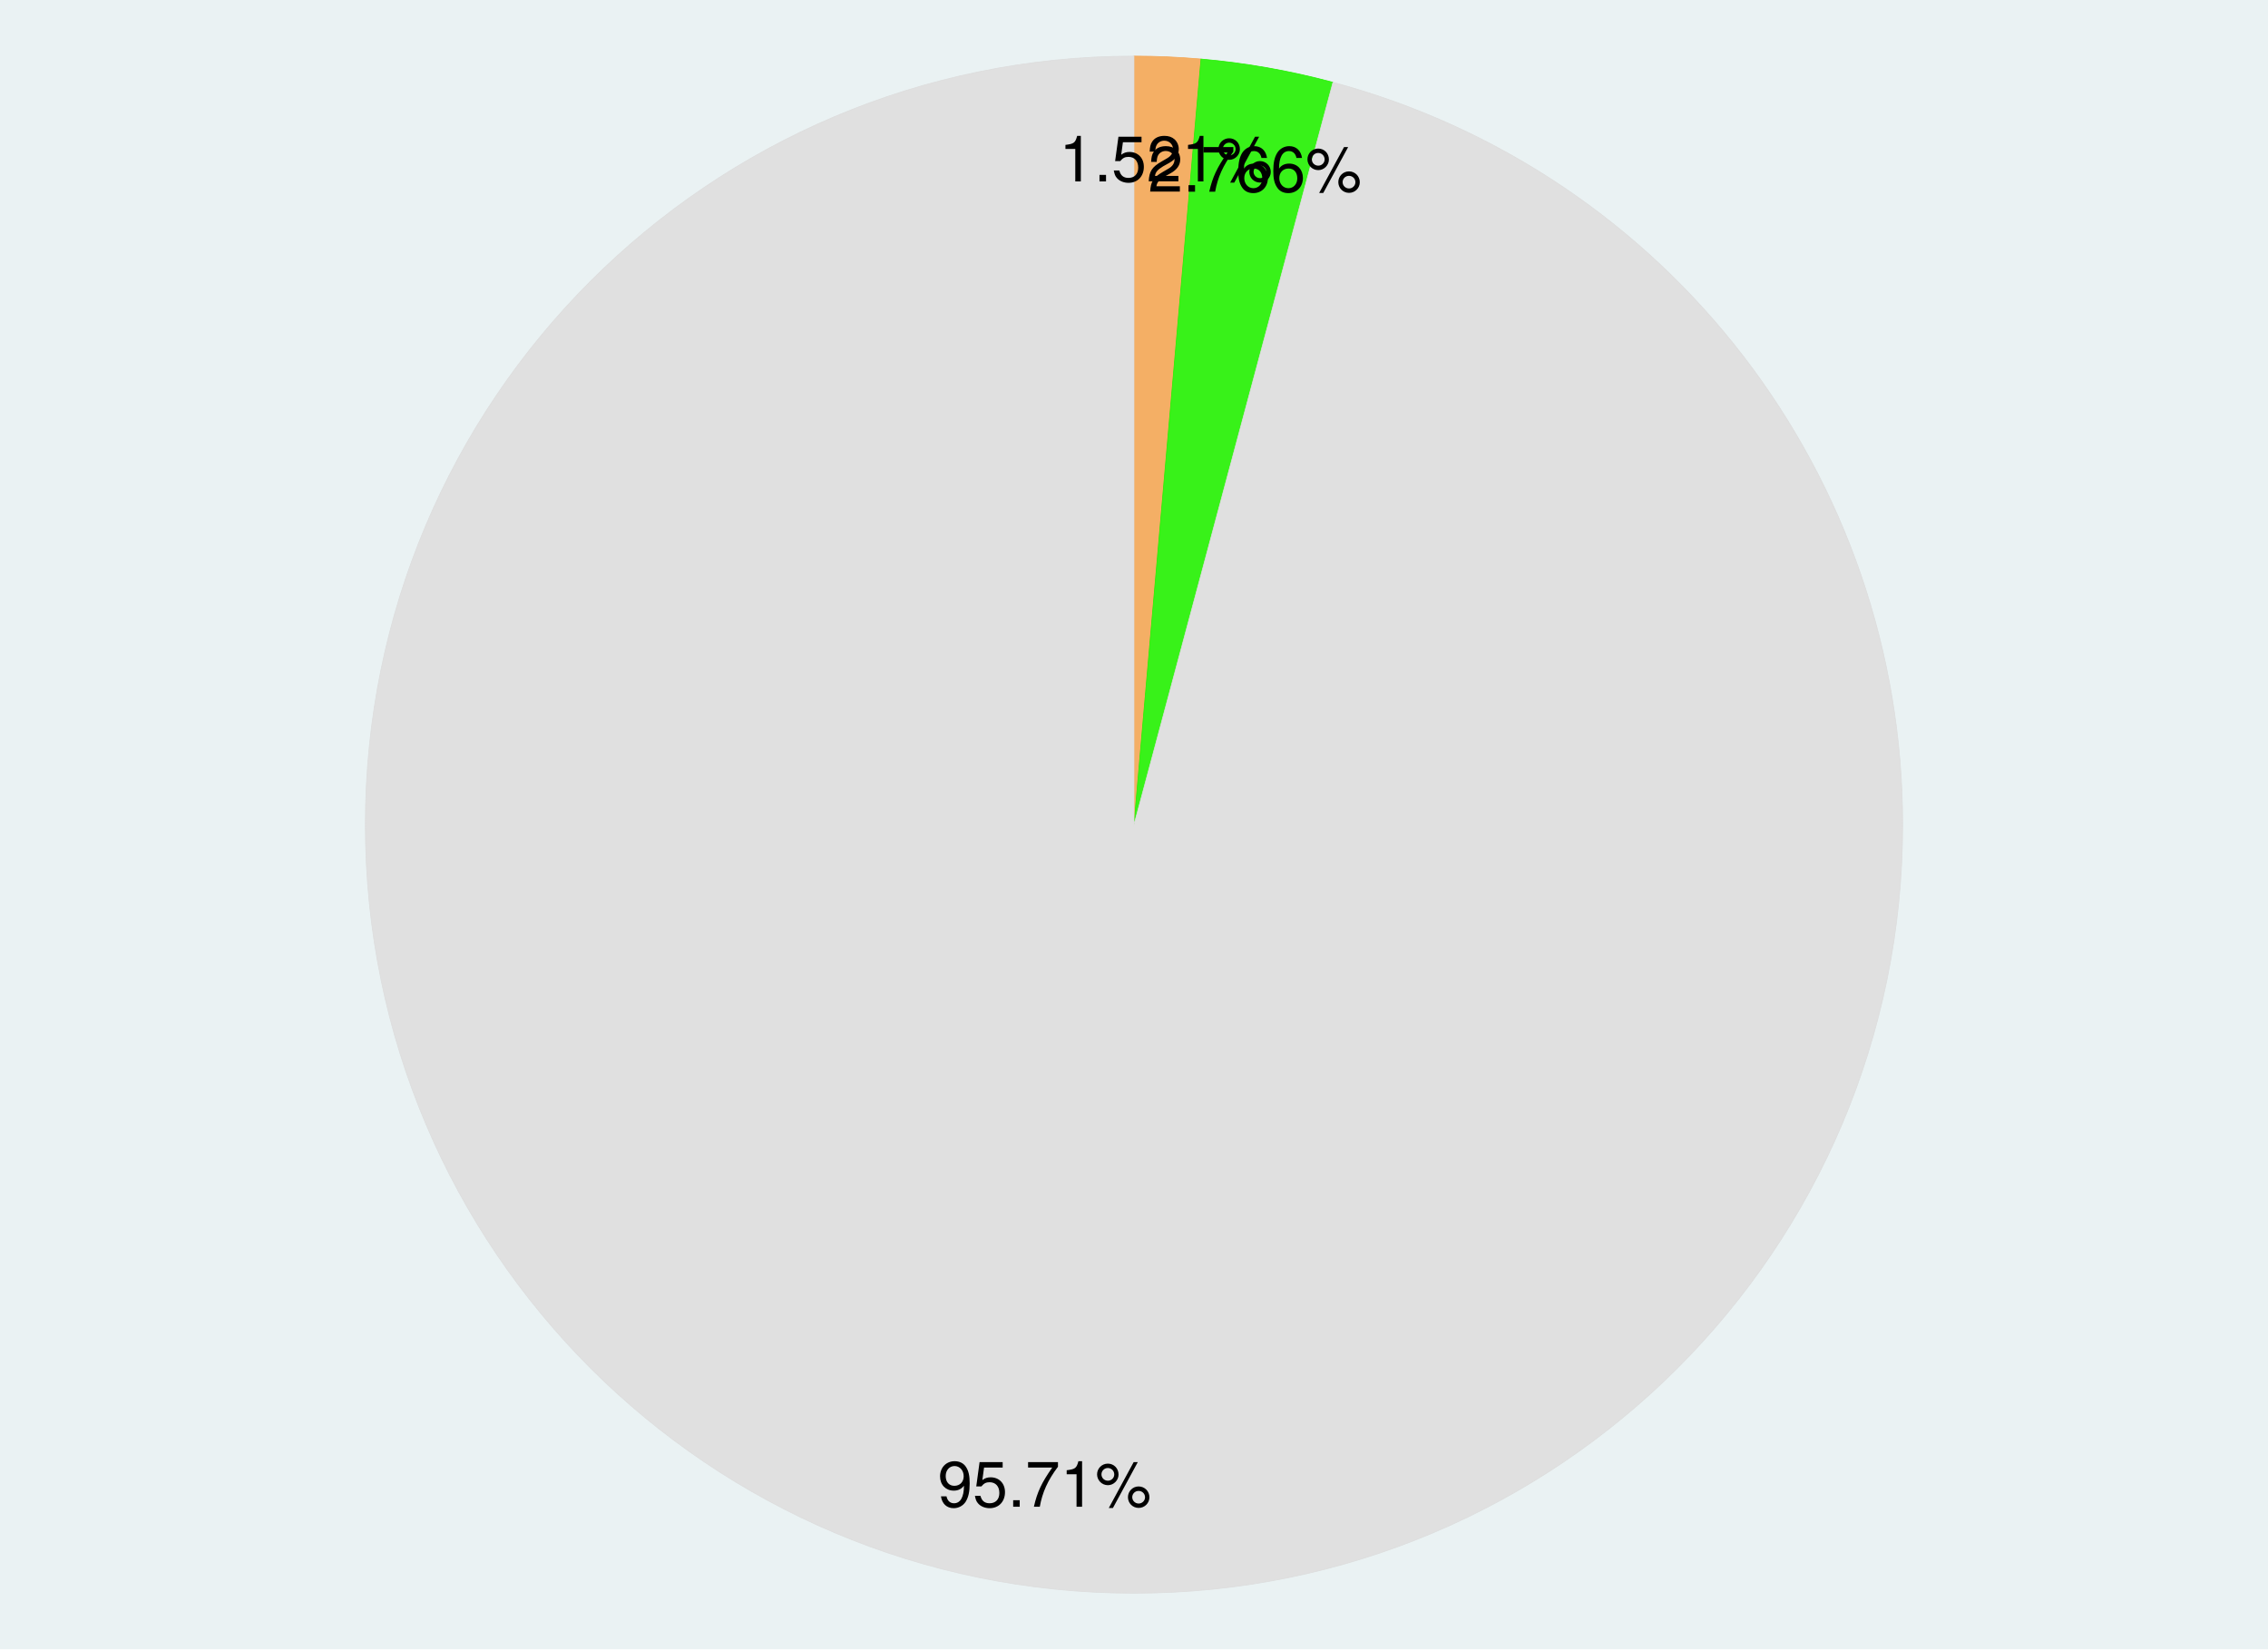
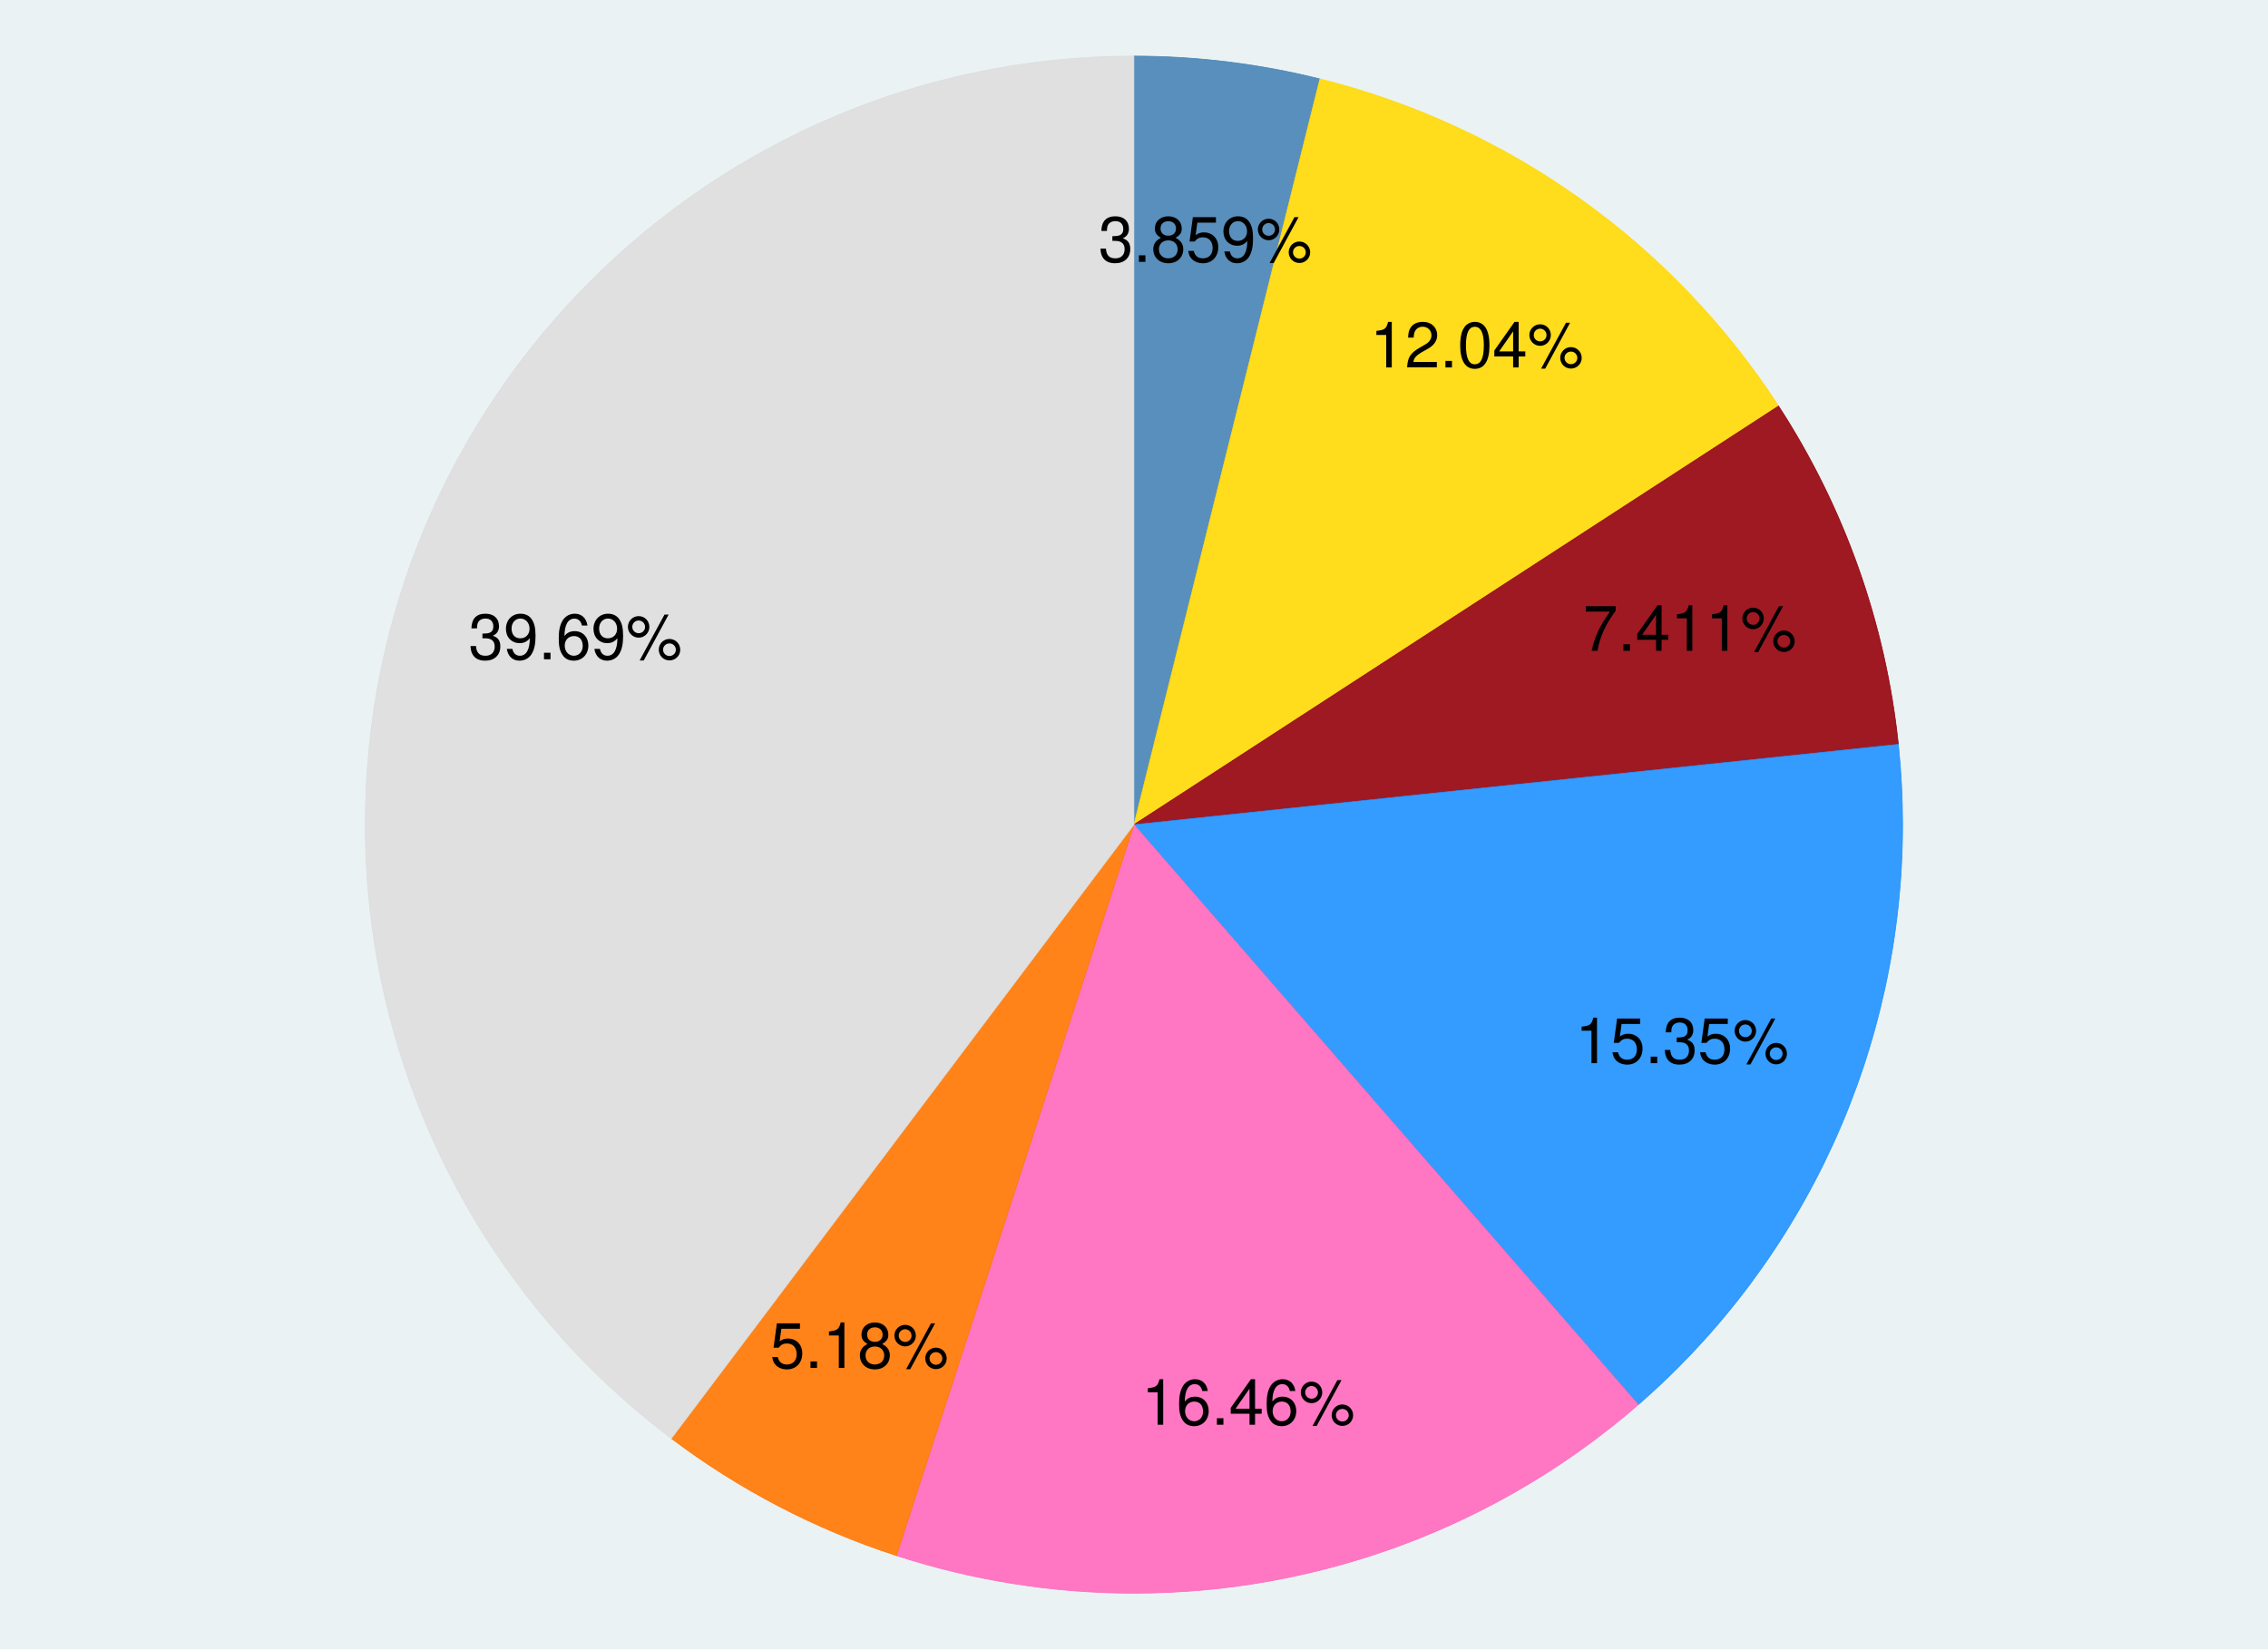
<svg xmlns="http://www.w3.org/2000/svg" viewBox="0 0 528 384" height="384" width="528" xml:space="preserve" id="svg2" version="1.1">
  <defs id="defs6" />
  <g transform="matrix(1.333333,0,0,-1.333333,0,384)" id="g10">
    <g transform="scale(0.1)" id="g12">
      <path id="path14" style="fill:#eaf2f3;fill-opacity:1;fill-rule:nonzero;stroke:none" d="M 0,0 H 3960 V 2880 H 0 Z" />
-       <path id="path16" style="fill:#f4af65;fill-opacity:1;fill-rule:nonzero;stroke:none" d="m 1980,1439.95 116.97,1336.97 c -38.9,3.4 -77.93,5.1 -116.97,5.1" />
-       <path id="path18" style="fill:none;stroke:#f3a654;stroke-width:1.2;stroke-linecap:butt;stroke-linejoin:miter;stroke-miterlimit:10;stroke-dasharray:none;stroke-opacity:1" d="m 1980,1439.95 116.97,1336.97 c -38.9,3.4 -77.93,5.1 -116.97,5.1 z" />
-       <path id="path20" style="fill:#38f219;fill-opacity:1;fill-rule:nonzero;stroke:none" d="m 1980,1439.95 347.35,1296.34 c -75.46,20.22 -152.55,33.82 -230.38,40.63" />
-       <path id="path22" style="fill:none;stroke:#22f000;stroke-width:1.2;stroke-linecap:butt;stroke-linejoin:miter;stroke-miterlimit:10;stroke-dasharray:none;stroke-opacity:1" d="m 1980,1439.95 347.35,1296.34 c -75.46,20.22 -152.55,33.82 -230.38,40.63 z" />
-       <path id="path24" style="fill:#e0e0e0;fill-opacity:1;fill-rule:nonzero;stroke:none" d="M 1980,1439.95 V 2782.02 C 1238.8,2782.02 637.93,2181.16 637.93,1439.95 637.93,698.75 1238.8,97.887 1980,97.887 c 741.2,0 1342.07,600.863 1342.07,1342.063 0,607.43 -407.99,1139.13 -994.72,1296.34" />
-       <path id="path26" style="fill:none;stroke:#dcdcdc;stroke-width:1.2;stroke-linecap:butt;stroke-linejoin:miter;stroke-miterlimit:10;stroke-dasharray:none;stroke-opacity:1" d="M 1980,1439.95 V 2782.02 C 1238.8,2782.02 637.93,2181.16 637.93,1439.95 637.93,698.75 1238.8,97.887 1980,97.887 c 741.2,0 1342.07,600.863 1342.07,1342.063 0,607.43 -407.99,1139.13 -994.72,1296.34 z" />
-       <g transform="scale(10)" id="g28">
-         <text id="text36" style="font-variant:normal;font-weight:normal;font-size:11.001px;font-family:Helvetica;-inkscape-font-specification:Helvetica;writing-mode:lr-tb;fill:#000000;fill-opacity:1;fill-rule:nonzero;stroke:none" transform="matrix(1,0,0,-1,184.904,256.323)">
-           <tspan id="tspan30" y="0" x="0 6.117 9.175 15.292 21.409 27.526">1.521%</tspan>
-           <tspan id="tspan32" y="1.795" x="15.543 21.66 24.718 30.835 36.952 43.069">2.766%</tspan>
-           <tspan id="tspan34" y="231.438" x="-21.186 -15.069 -8.952 -5.894 0.223 6.34">95.71%</tspan>
+       <path id="path16" style="fill:#598fbc;fill-opacity:1;fill-rule:nonzero;stroke:none" d="m 1979.88,1439.95 324.67,1302.21 c -106.19,26.47 -215.23,39.86 -324.67,39.86" />
+       <path id="path18" style="fill:none;stroke:#4783b5;stroke-width:1.2;stroke-linecap:butt;stroke-linejoin:miter;stroke-miterlimit:10;stroke-dasharray:none;stroke-opacity:1" d="m 1979.88,1439.95 324.67,1302.21 c -106.19,26.47 -215.23,39.86 -324.67,39.86 z" />
+       <path id="path20" style="fill:#ffdc1c;fill-opacity:1;fill-rule:nonzero;stroke:none" d="m 1979.88,1439.95 1125.55,730.95 c -185.03,284.92 -471.24,489.07 -800.88,571.26" />
+       <path id="path22" style="fill:none;stroke:#ffd803;stroke-width:1.2;stroke-linecap:butt;stroke-linejoin:miter;stroke-miterlimit:10;stroke-dasharray:none;stroke-opacity:1" d="m 1979.88,1439.95 1125.55,730.95 c -185.03,284.92 -471.24,489.07 -800.88,571.26 z" />
+       <path id="path24" style="fill:#9f1922;fill-opacity:1;fill-rule:nonzero;stroke:none" d="m 1979.88,1439.95 1334.71,140.29 c -22.13,210.63 -93.81,413.04 -209.16,590.66" />
+       <path id="path26" style="fill:none;stroke:#940009;stroke-width:1.2;stroke-linecap:butt;stroke-linejoin:miter;stroke-miterlimit:10;stroke-dasharray:none;stroke-opacity:1" d="m 1979.88,1439.95 1334.71,140.29 c -22.13,210.63 -93.81,413.04 -209.16,590.66 z" />
+       <path id="path28" style="fill:#349bff;fill-opacity:1;fill-rule:nonzero;stroke:none" d="M 1979.88,1439.95 2860.35,427.082 c 293.22,254.895 461.6,624.348 461.6,1012.868 0,46.86 -2.46,93.69 -7.36,140.29" />
+       <path id="path30" style="fill:none;stroke:#1e90ff;stroke-width:1.2;stroke-linecap:butt;stroke-linejoin:miter;stroke-miterlimit:10;stroke-dasharray:none;stroke-opacity:1" d="M 1979.88,1439.95 2860.35,427.082 c 293.22,254.895 461.6,624.348 461.6,1012.868 0,46.86 -2.46,93.69 -7.36,140.29 z" />
+       <path id="path32" style="fill:#ff77c3;fill-opacity:1;fill-rule:nonzero;stroke:none" d="M 1979.88,1439.95 1565.15,163.57 c 133.94,-43.515 273.9,-65.683 414.73,-65.683 323.58,0 636.26,116.91 880.47,329.195" />
+       <path id="path34" style="fill:none;stroke:#ff68bc;stroke-width:1.2;stroke-linecap:butt;stroke-linejoin:miter;stroke-miterlimit:10;stroke-dasharray:none;stroke-opacity:1" d="M 1979.88,1439.95 1565.15,163.57 c 133.94,-43.515 273.9,-65.683 414.73,-65.683 323.58,0 636.26,116.91 880.47,329.195 z" />
+       <path id="path36" style="fill:#ff8319;fill-opacity:1;fill-rule:nonzero;stroke:none" d="M 1979.88,1439.95 1172.2,368.133 c 118.75,-89.485 251.55,-158.617 392.95,-204.563" />
+       <path id="path38" style="fill:none;stroke:#ff7500;stroke-width:1.2;stroke-linecap:butt;stroke-linejoin:miter;stroke-miterlimit:10;stroke-dasharray:none;stroke-opacity:1" d="M 1979.88,1439.95 1172.2,368.133 c 118.75,-89.485 251.55,-158.617 392.95,-204.563 z" />
+       <path id="path40" style="fill:#e0e0e0;fill-opacity:1;fill-rule:nonzero;stroke:none" d="m 1979.88,1439.95 v 1342.07 c -741.21,0 -1342.071,-600.86 -1342.071,-1342.07 0,-421.35 197.886,-818.243 534.391,-1071.817" />
+       <path id="path42" style="fill:none;stroke:#dcdcdc;stroke-width:1.2;stroke-linecap:butt;stroke-linejoin:miter;stroke-miterlimit:10;stroke-dasharray:none;stroke-opacity:1" d="m 1979.88,1439.95 v 1342.07 c -741.21,0 -1342.071,-600.86 -1342.071,-1342.07 0,-421.35 197.886,-818.243 534.391,-1071.817 z" />
+       <g transform="scale(10)" id="g44">
+         <text id="text60" style="font-variant:normal;font-weight:normal;font-size:11.001px;font-family:Helvetica;-inkscape-font-specification:Helvetica;writing-mode:lr-tb;fill:#000000;fill-opacity:1;fill-rule:nonzero;stroke:none" transform="matrix(1,0,0,-1,191.785,242.278)">
+           <tspan id="tspan46" y="0" x="0 6.117 9.175 15.292 21.409 27.526">3.859%</tspan>
+           <tspan id="tspan48" y="18.439" x="47.409 53.526 59.643 62.701 68.818 74.935">12.04%</tspan>
+           <tspan id="tspan50" y="67.926" x="84.596 90.712 93.771 99.888 106.004 112.121">7.411%</tspan>
+           <tspan id="tspan52" y="139.936" x="83.247 89.364 95.48 98.539 104.656 110.772">15.35%</tspan>
+           <tspan id="tspan54" y="203.074" x="7.499 13.616 19.733 22.791 28.908 35.025">16.46%</tspan>
+           <tspan id="tspan56" y="193.161" x="-57.344 -51.227 -48.169 -42.052 -35.936">5.18%</tspan>
+           <tspan id="tspan58" y="69.398" x="-109.989 -103.872 -97.755 -94.697 -88.58 -82.463">39.69%</tspan>
        </text>
      </g>
    </g>
  </g>
</svg>
